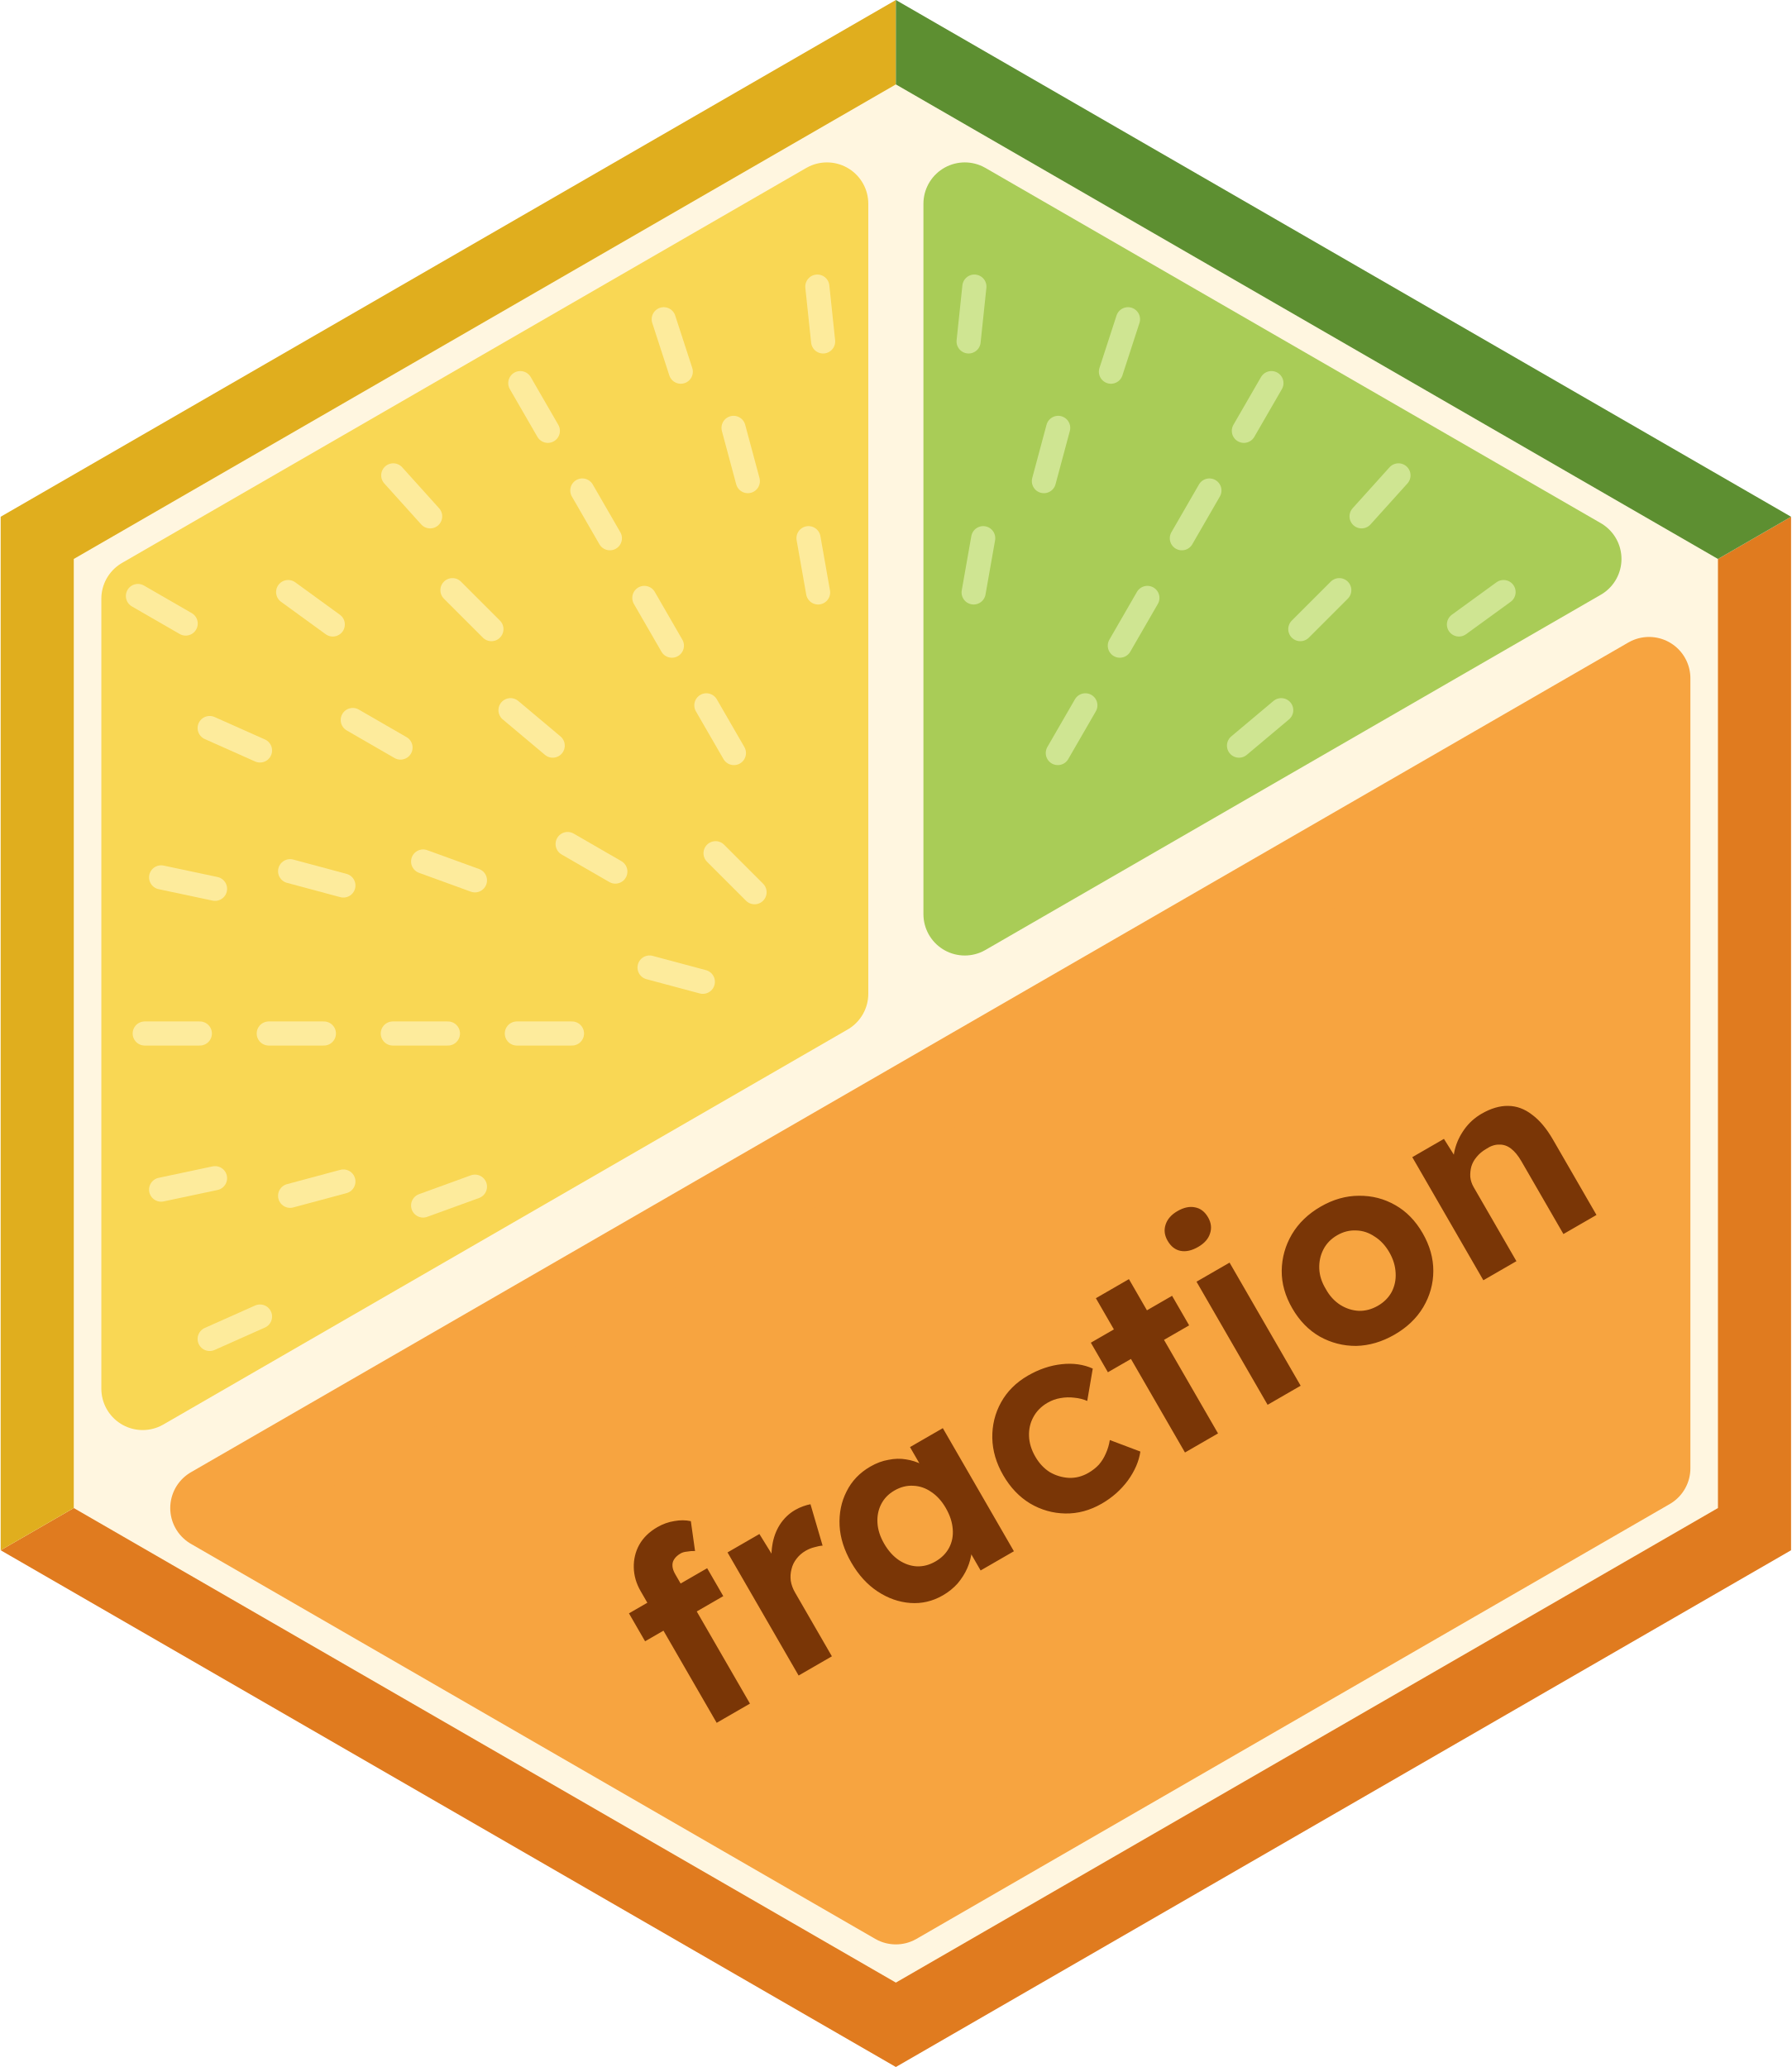
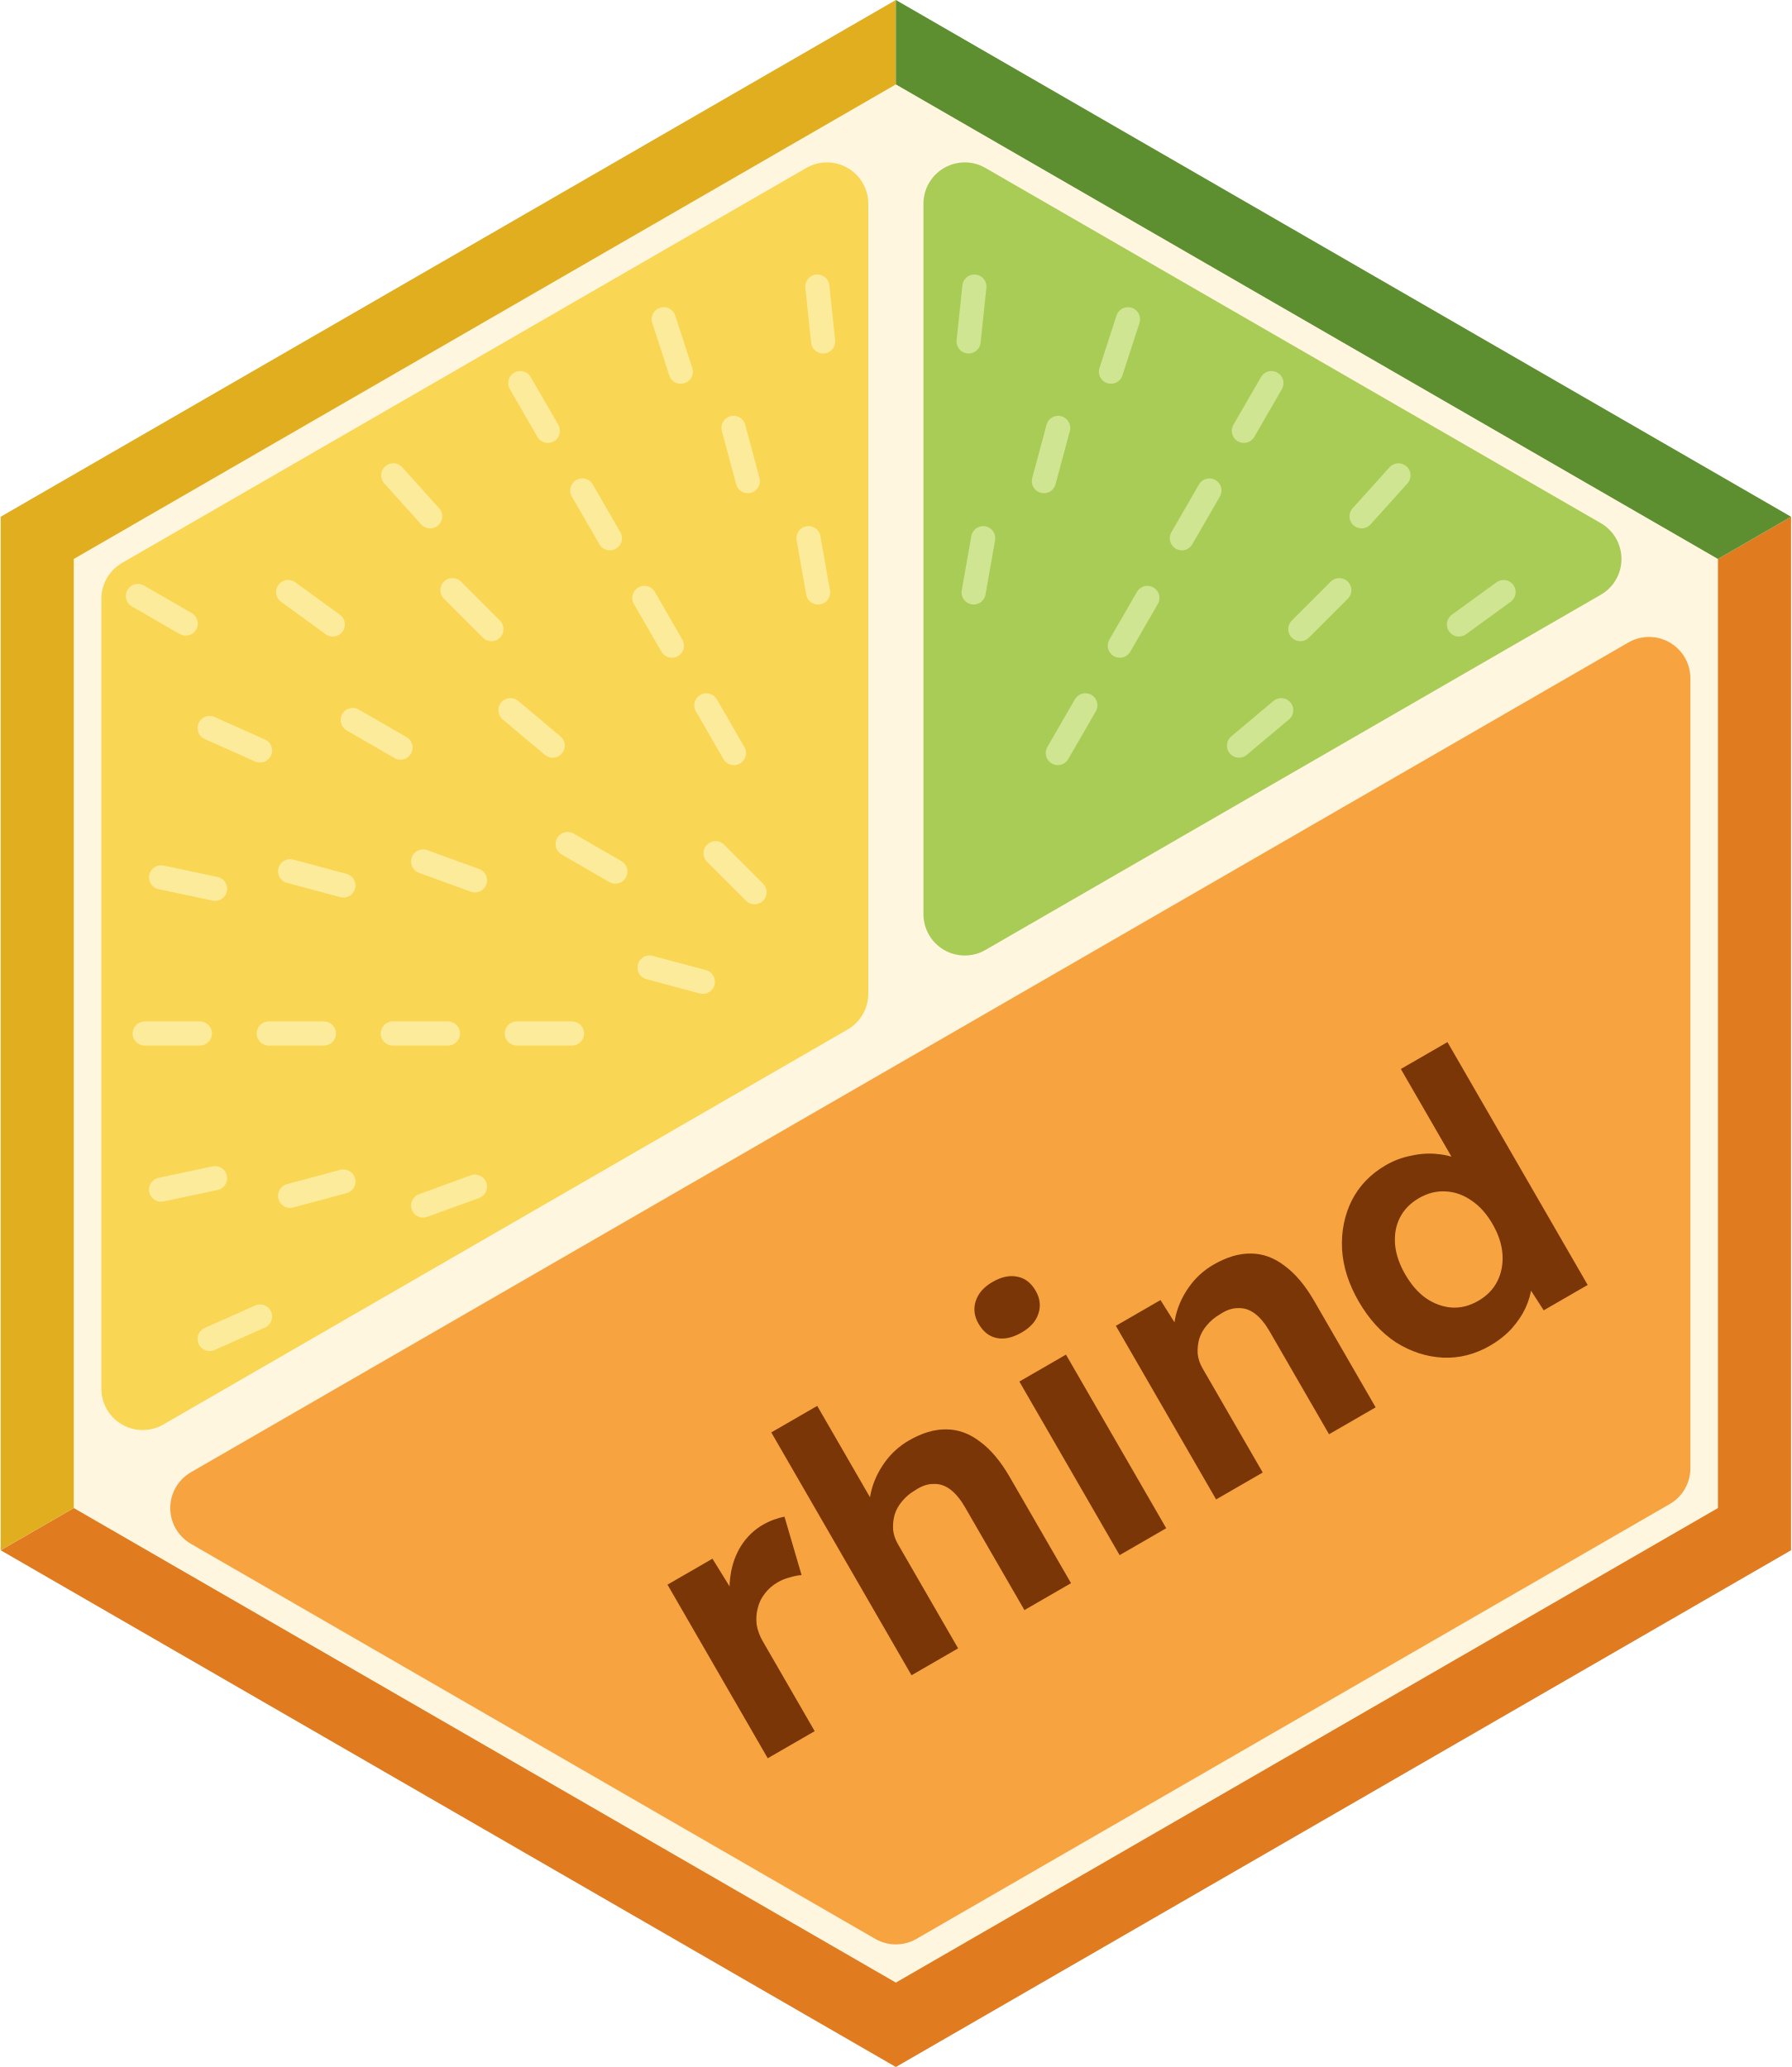
- <svg xmlns="http://www.w3.org/2000/svg" viewBox="-260 -300 520 600" role="img" aria-label="fraction hex sticker">
+ <svg xmlns="http://www.w3.org/2000/svg" viewBox="-260 -300 520 600" role="img" aria-label="rhind hex sticker">
  <polygon points="0,-275.5 238.59,-137.75 238.59,137.75 0,275.5 -238.59,137.75 -238.59,-137.75" fill="#fff6e0" stroke="#fff6e0" stroke-width="1" stroke-linejoin="round" />
  <polygon points="259.81,-150 259.81,150 0,300 -259.81,150 -238.59,137.75 0,275.5 238.59,137.75 238.59,-137.75" fill="#e07b1f" stroke="#e07b1f" stroke-width="0" stroke-linejoin="round" />
  <polygon points="218.59,-103.11 218.59,126.2 0,252.41 -198.59,137.75" fill="#f7a440" stroke="#f7a440" stroke-width="24" stroke-linejoin="round" />
  <polygon points="-259.81,150 -259.81,-150 -0,-300 -0,-275.5 -238.59,-137.75 -238.59,137.75" fill="#e0ae1e" stroke="#e0ae1e" stroke-width="0" stroke-linejoin="round" />
  <polygon points="-20,-11.55 -218.59,103.11 -218.59,-126.2 -20,-240.86" fill="#f9d754" stroke="#f9d754" stroke-width="24" stroke-linejoin="round" />
  <path d="M-56.02,-15.01 L-71.48,-19.15" stroke="#fdeb9c" stroke-width="7" stroke-linecap="round" />
  <path d="M-41.01,-41.01 L-52.33,-52.33" stroke="#fdeb9c" stroke-width="7" stroke-linecap="round" />
  <path d="M-94,0 L-110,0" stroke="#fdeb9c" stroke-width="7" stroke-linecap="round" />
  <path d="M-81.41,-47 L-95.26,-55" stroke="#fdeb9c" stroke-width="7" stroke-linecap="round" />
  <path d="M-47,-81.41 L-55,-95.26" stroke="#fdeb9c" stroke-width="7" stroke-linecap="round" />
  <path d="M-122.16,44.46 L-137.2,49.93" stroke="#fdeb9c" stroke-width="7" stroke-linecap="round" />
  <path d="M-130,0 L-146,0" stroke="#fdeb9c" stroke-width="7" stroke-linecap="round" />
  <path d="M-122.16,-44.46 L-137.2,-49.93" stroke="#fdeb9c" stroke-width="7" stroke-linecap="round" />
  <path d="M-99.59,-83.56 L-111.84,-93.85" stroke="#fdeb9c" stroke-width="7" stroke-linecap="round" />
  <path d="M-65,-112.58 L-73,-126.44" stroke="#fdeb9c" stroke-width="7" stroke-linecap="round" />
  <path d="M-22.57,-128.03 L-25.35,-143.78" stroke="#fdeb9c" stroke-width="7" stroke-linecap="round" />
  <path d="M-160.34,42.96 L-175.8,47.11" stroke="#fdeb9c" stroke-width="7" stroke-linecap="round" />
  <path d="M-166,0 L-182,0" stroke="#fdeb9c" stroke-width="7" stroke-linecap="round" />
  <path d="M-160.34,-42.96 L-175.8,-47.11" stroke="#fdeb9c" stroke-width="7" stroke-linecap="round" />
  <path d="M-143.76,-83 L-157.62,-91" stroke="#fdeb9c" stroke-width="7" stroke-linecap="round" />
  <path d="M-117.38,-117.38 L-128.69,-128.69" stroke="#fdeb9c" stroke-width="7" stroke-linecap="round" />
  <path d="M-83,-143.76 L-91,-157.62" stroke="#fdeb9c" stroke-width="7" stroke-linecap="round" />
  <path d="M-42.96,-160.34 L-47.11,-175.8" stroke="#fdeb9c" stroke-width="7" stroke-linecap="round" />
  <path d="M-184.54,82.16 L-199.15,88.67" stroke="#fdeb9c" stroke-width="7" stroke-linecap="round" />
  <path d="M-197.59,42 L-213.24,45.32" stroke="#fdeb9c" stroke-width="7" stroke-linecap="round" />
  <path d="M-202,0 L-218,0" stroke="#fdeb9c" stroke-width="7" stroke-linecap="round" />
  <path d="M-197.59,-42 L-213.24,-45.32" stroke="#fdeb9c" stroke-width="7" stroke-linecap="round" />
  <path d="M-184.54,-82.16 L-199.15,-88.67" stroke="#fdeb9c" stroke-width="7" stroke-linecap="round" />
  <path d="M-163.42,-118.73 L-176.37,-128.14" stroke="#fdeb9c" stroke-width="7" stroke-linecap="round" />
  <path d="M-135.16,-150.12 L-145.87,-162.01" stroke="#fdeb9c" stroke-width="7" stroke-linecap="round" />
  <path d="M-101,-174.94 L-109,-188.79" stroke="#fdeb9c" stroke-width="7" stroke-linecap="round" />
  <path d="M-62.42,-192.11 L-67.37,-207.33" stroke="#fdeb9c" stroke-width="7" stroke-linecap="round" />
  <path d="M-21.11,-200.89 L-22.79,-216.81" stroke="#fdeb9c" stroke-width="7" stroke-linecap="round" />
  <path d="M-206.11,-119 L-219.97,-127" stroke="#fdeb9c" stroke-width="7" stroke-linecap="round" />
  <polygon points="-0,-300 259.81,-150 238.59,-137.75 -0,-275.5" fill="#5d8f31" stroke="#5d8f31" stroke-width="0" stroke-linejoin="round" />
  <polygon points="20,-34.64 20,-240.86 198.59,-137.75" fill="#a9cc57" stroke="#a9cc57" stroke-width="24" stroke-linejoin="round" />
  <path d="M47,-81.41 L55,-95.26" stroke="#cfe592" stroke-width="7" stroke-linecap="round" />
  <path d="M22.57,-128.03 L25.35,-143.78" stroke="#cfe592" stroke-width="7" stroke-linecap="round" />
  <path d="M65,-112.58 L73,-126.44" stroke="#cfe592" stroke-width="7" stroke-linecap="round" />
  <path d="M99.59,-83.56 L111.84,-93.85" stroke="#cfe592" stroke-width="7" stroke-linecap="round" />
  <path d="M42.96,-160.34 L47.11,-175.8" stroke="#cfe592" stroke-width="7" stroke-linecap="round" />
  <path d="M83,-143.76 L91,-157.62" stroke="#cfe592" stroke-width="7" stroke-linecap="round" />
  <path d="M117.38,-117.38 L128.69,-128.69" stroke="#cfe592" stroke-width="7" stroke-linecap="round" />
  <path d="M21.11,-200.89 L22.79,-216.81" stroke="#cfe592" stroke-width="7" stroke-linecap="round" />
  <path d="M62.42,-192.11 L67.37,-207.33" stroke="#cfe592" stroke-width="7" stroke-linecap="round" />
  <path d="M101,-174.94 L109,-188.79" stroke="#cfe592" stroke-width="7" stroke-linecap="round" />
  <path d="M135.16,-150.12 L145.87,-162.01" stroke="#cfe592" stroke-width="7" stroke-linecap="round" />
  <path d="M163.42,-118.73 L176.37,-128.14" stroke="#cfe592" stroke-width="7" stroke-linecap="round" />
-   <path transform="translate(63.5 109.99) rotate(-30) scale(0.78) translate(-197.2 -74)" fill="#7a3606" d="M 11.2,100 V 43.4 q 0,-4.9 2.2,-8.9 2.2,-4 6,-6.3 3.9,-2.3 9.1,-2.3 3.5,0 6.6,1.2 3.1,1.1 5.3,3.1 l -4.2,10.4 q -1.3,-0.8 -2.7,-1.3 -1.3,-0.6 -2.4,-0.6 -1.9,0 -3.2,0.7 -1.2,0.6 -1.8,1.9 -0.6,1.2 -0.6,3.1 V 100 h -7.1 q -2.3,0 -4.1,0 -1.8,0 -3.1,0 z M 3.3,60.4 v -12 h 33.6 v 12 z M 46.4,100 V 47.1 h 13.7 l 0.5,17 -2.4,-3.5 q 1.2,-4.1 3.9,-7.4 2.7,-3.4 6.3,-5.3 3.7,-1.9 7.7,-1.9 1.7,0 3.3,0.3 1.6,0.3 2.7,0.7 l -3.8,15.6 q -1.2,-0.6 -2.9,-1 -1.7,-0.5 -3.5,-0.5 -2.4,0 -4.5,0.9 -2,0.8 -3.5,2.4 -1.5,1.5 -2.4,3.6 -0.8,2.1 -0.8,4.6 V 100 Z M 107.8,101 q -6.6,0 -11.9,-3.6 -5.3,-3.6 -8.4,-9.8 -3.1,-6.2 -3.1,-14.2 0,-8 3.1,-14.1 3.2,-6.2 8.6,-9.7 Q 101.5,46 108.4,46 q 3.9,0 7.1,1.2 3.3,1.1 5.7,3.1 2.5,2 4.2,4.6 1.7,2.6 2.4,5.6 l -3,-0.5 V 47.1 h 14.1 V 100 H 124.6 V 87.3 l 3.2,-0.3 q -0.8,2.8 -2.6,5.3 -1.8,2.5 -4.5,4.5 -2.6,1.9 -5.9,3.1 -3.3,1.1 -7,1.1 z m 3.9,-12.3 q 4,0 7,-1.9 3,-1.9 4.6,-5.3 1.7,-3.5 1.7,-8.1 0,-4.5 -1.7,-7.9 -1.6,-3.4 -4.6,-5.3 -3,-2 -7,-2 -3.9,0 -6.9,2 -2.9,1.9 -4.6,5.3 -1.7,3.4 -1.7,7.9 0,4.6 1.7,8.1 1.7,3.4 4.6,5.3 3,1.9 6.9,1.9 z m 64.4,12.3 q -7.6,0 -13.6,-3.6 -6,-3.6 -9.5,-9.8 -3.4,-6.2 -3.4,-14.1 0,-7.8 3.4,-14 3.5,-6.3 9.5,-9.9 6,-3.6 13.6,-3.6 7.1,0 13,2.6 5.9,2.6 9.2,7.2 l -7.8,9.4 q -1.4,-1.9 -3.5,-3.4 -2.1,-1.6 -4.6,-2.5 -2.4,-0.9 -5,-0.9 -4.1,0 -7.3,2 -3.1,1.9 -4.9,5.3 -1.8,3.4 -1.8,7.8 0,4.3 1.8,7.7 1.9,3.3 5.1,5.4 3.2,2 7.2,2 2.6,0 4.9,-0.7 2.3,-0.8 4.3,-2.3 2.1,-1.5 3.8,-3.6 l 7.7,9.4 q -3.4,4.3 -9.4,7 -6,2.6 -12.7,2.6 z m 36.3,-1 V 33.7 h 14.2 V 100 Z m -9.9,-40.2 V 47.1 h 34.9 V 59.8 Z M 247.9,100 V 47.1 h 14.2 V 100 Z m 7,-63.8 q -4.1,0 -6.4,-2 -2.3,-2 -2.3,-5.7 0,-3.4 2.3,-5.5 2.4,-2.2 6.4,-2.2 4.1,0 6.4,2.1 2.3,2 2.3,5.6 0,3.5 -2.4,5.6 -2.3,2.1 -6.3,2.1 z m 47.0,64.8 q -8.1,0 -14.5,-3.5 -6.3,-3.6 -10,-9.8 -3.6,-6.2 -3.6,-14.2 0,-8 3.6,-14.1 3.7,-6.2 10,-9.8 6.4,-3.6 14.5,-3.6 8,0 14.3,3.6 6.4,3.6 10,9.8 3.6,6.1 3.6,14.1 0,8 -3.6,14.2 -3.6,6.2 -10,9.8 -6.3,3.5 -14.3,3.5 z m 0,-12.4 q 3.9,0 7,-1.9 3.1,-2 4.8,-5.4 1.8,-3.5 1.8,-7.8 0,-4.4 -1.8,-7.8 -1.7,-3.5 -4.8,-5.4 -3.1,-2 -7,-2 -4,0 -7.1,2 -3.1,2 -4.9,5.4 -1.8,3.4 -1.7,7.8 -0.1,4.3 1.7,7.8 1.8,3.4 4.9,5.4 3.1,1.9 7.1,1.9 z M 340.6,100 V 47.1 h 13.6 l 0.4,10.8 -2.8,1.2 q 1.1,-3.6 3.9,-6.5 2.9,-3 6.9,-4.8 4,-1.8 8.4,-1.8 6,0 10,2.4 4.1,2.4 6.1,7.3 2.1,4.8 2.1,11.9 V 100 h -14.2 V 68.7 q 0,-3.6 -1,-6 -1,-2.4 -3.1,-3.5 -2,-1.2 -5,-1 -2.4,0 -4.5,0.8 -2,0.7 -3.5,2.1 -1.4,1.4 -2.3,3.2 -0.8,1.8 -0.8,3.9 V 100 h -7 q -2.3,0 -4.1,0 -1.8,0 -3.1,0 z" />
+   <path transform="translate(62 107.39) rotate(-30) scale(1.1) translate(-132 -64)" fill="#7a3606" d="M 7.1,100 V 47.1 h 13.7 l 0.5,17 -2.4,-3.5 q 1.2,-4.1 3.9,-7.4 2.7,-3.4 6.3,-5.3 3.7,-1.9 7.7,-1.9 1.7,0 3.3,0.3 1.6,0.3 2.7,0.7 L 39,62.6 q -1.2,-0.6 -2.9,-1 -1.7,-0.5 -3.5,-0.5 -2.4,0 -4.5,0.9 -2,0.8 -3.5,2.4 -1.5,1.5 -2.4,3.6 -0.8,2.1 -0.8,4.6 V 100 Z m 43.8,0 V 26 h 14 v 31.9 l -2.8,1.2 q 1.1,-3.6 3.9,-6.5 2.9,-3 6.9,-4.8 4,-1.8 8.4,-1.8 6,0 10,2.4 4.1,2.4 6.1,7.3 2.1,4.8 2.1,11.9 V 100 h -14.2 V 68.7 q 0,-3.6 -1,-6 -1,-2.4 -3.1,-3.5 -2,-1.2 -5,-1 -2.4,0 -4.5,0.8 -2,0.7 -3.5,2.1 -1.4,1.4 -2.3,3.2 -0.8,1.8 -0.8,3.9 V 100 h -7 q -2.3,0 -4.1,0 -1.8,0 -3.1,0 z m 63.4,0 V 47.1 h 14.2 V 100 Z m 7,-63.8 q -4.1,0 -6.4,-2 -2.3,-2 -2.3,-5.7 0,-3.4 2.3,-5.5 2.4,-2.2 6.4,-2.2 4.1,0 6.4,2.1 2.3,2 2.3,5.6 0,3.5 -2.4,5.6 -2.3,2.1 -6.3,2.1 z M 143.7,100 V 47.1 h 13.6 l 0.4,10.8 -2.8,1.2 q 1.1,-3.6 3.9,-6.5 2.9,-3 6.9,-4.8 4,-1.8 8.4,-1.8 6,0 10,2.4 4.1,2.4 6.1,7.3 2.1,4.8 2.1,11.9 V 100 h -14.2 V 68.7 q 0,-3.6 -1,-6 -1,-2.4 -3.1,-3.5 -2,-1.2 -5,-1 -2.4,0 -4.5,0.8 -2,0.7 -3.5,2.1 -1.4,1.4 -2.3,3.2 -0.8,1.8 -0.8,3.9 V 100 h -7 q -2.3,0 -4.1,0 -1.8,0 -3.1,0 z m 82.9,1 q -6.9,0 -12.4,-3.5 -5.5,-3.6 -8.7,-9.7 -3.1,-6.2 -3.1,-14.3 0,-7.9 3.1,-14.1 3.2,-6.2 8.6,-9.8 5.5,-3.6 12.5,-3.6 3.7,0 7.1,1.2 3.5,1.1 6.2,3.1 2.8,2 4.5,4.5 1.7,2.4 1.9,5.1 l -3.6,0.6 V 26 h 14.2 v 74 h -13.4 l -0.6,-12.2 2.8,0.3 q -0.2,2.5 -1.8,4.8 -1.6,2.3 -4.3,4.2 -2.6,1.8 -6,2.9 -3.3,1 -7,1 z m 3.2,-11.8 q 4,0 7,-2 3,-2 4.7,-5.5 1.7,-3.5 1.7,-8.2 0,-4.6 -1.7,-8.1 -1.7,-3.6 -4.7,-5.5 -3,-2 -7,-2 -4,0 -7,2 -2.9,1.9 -4.6,5.5 -1.6,3.5 -1.6,8.1 0,4.7 1.6,8.2 1.7,3.5 4.6,5.5 3,2 7,2 z" />
</svg>
